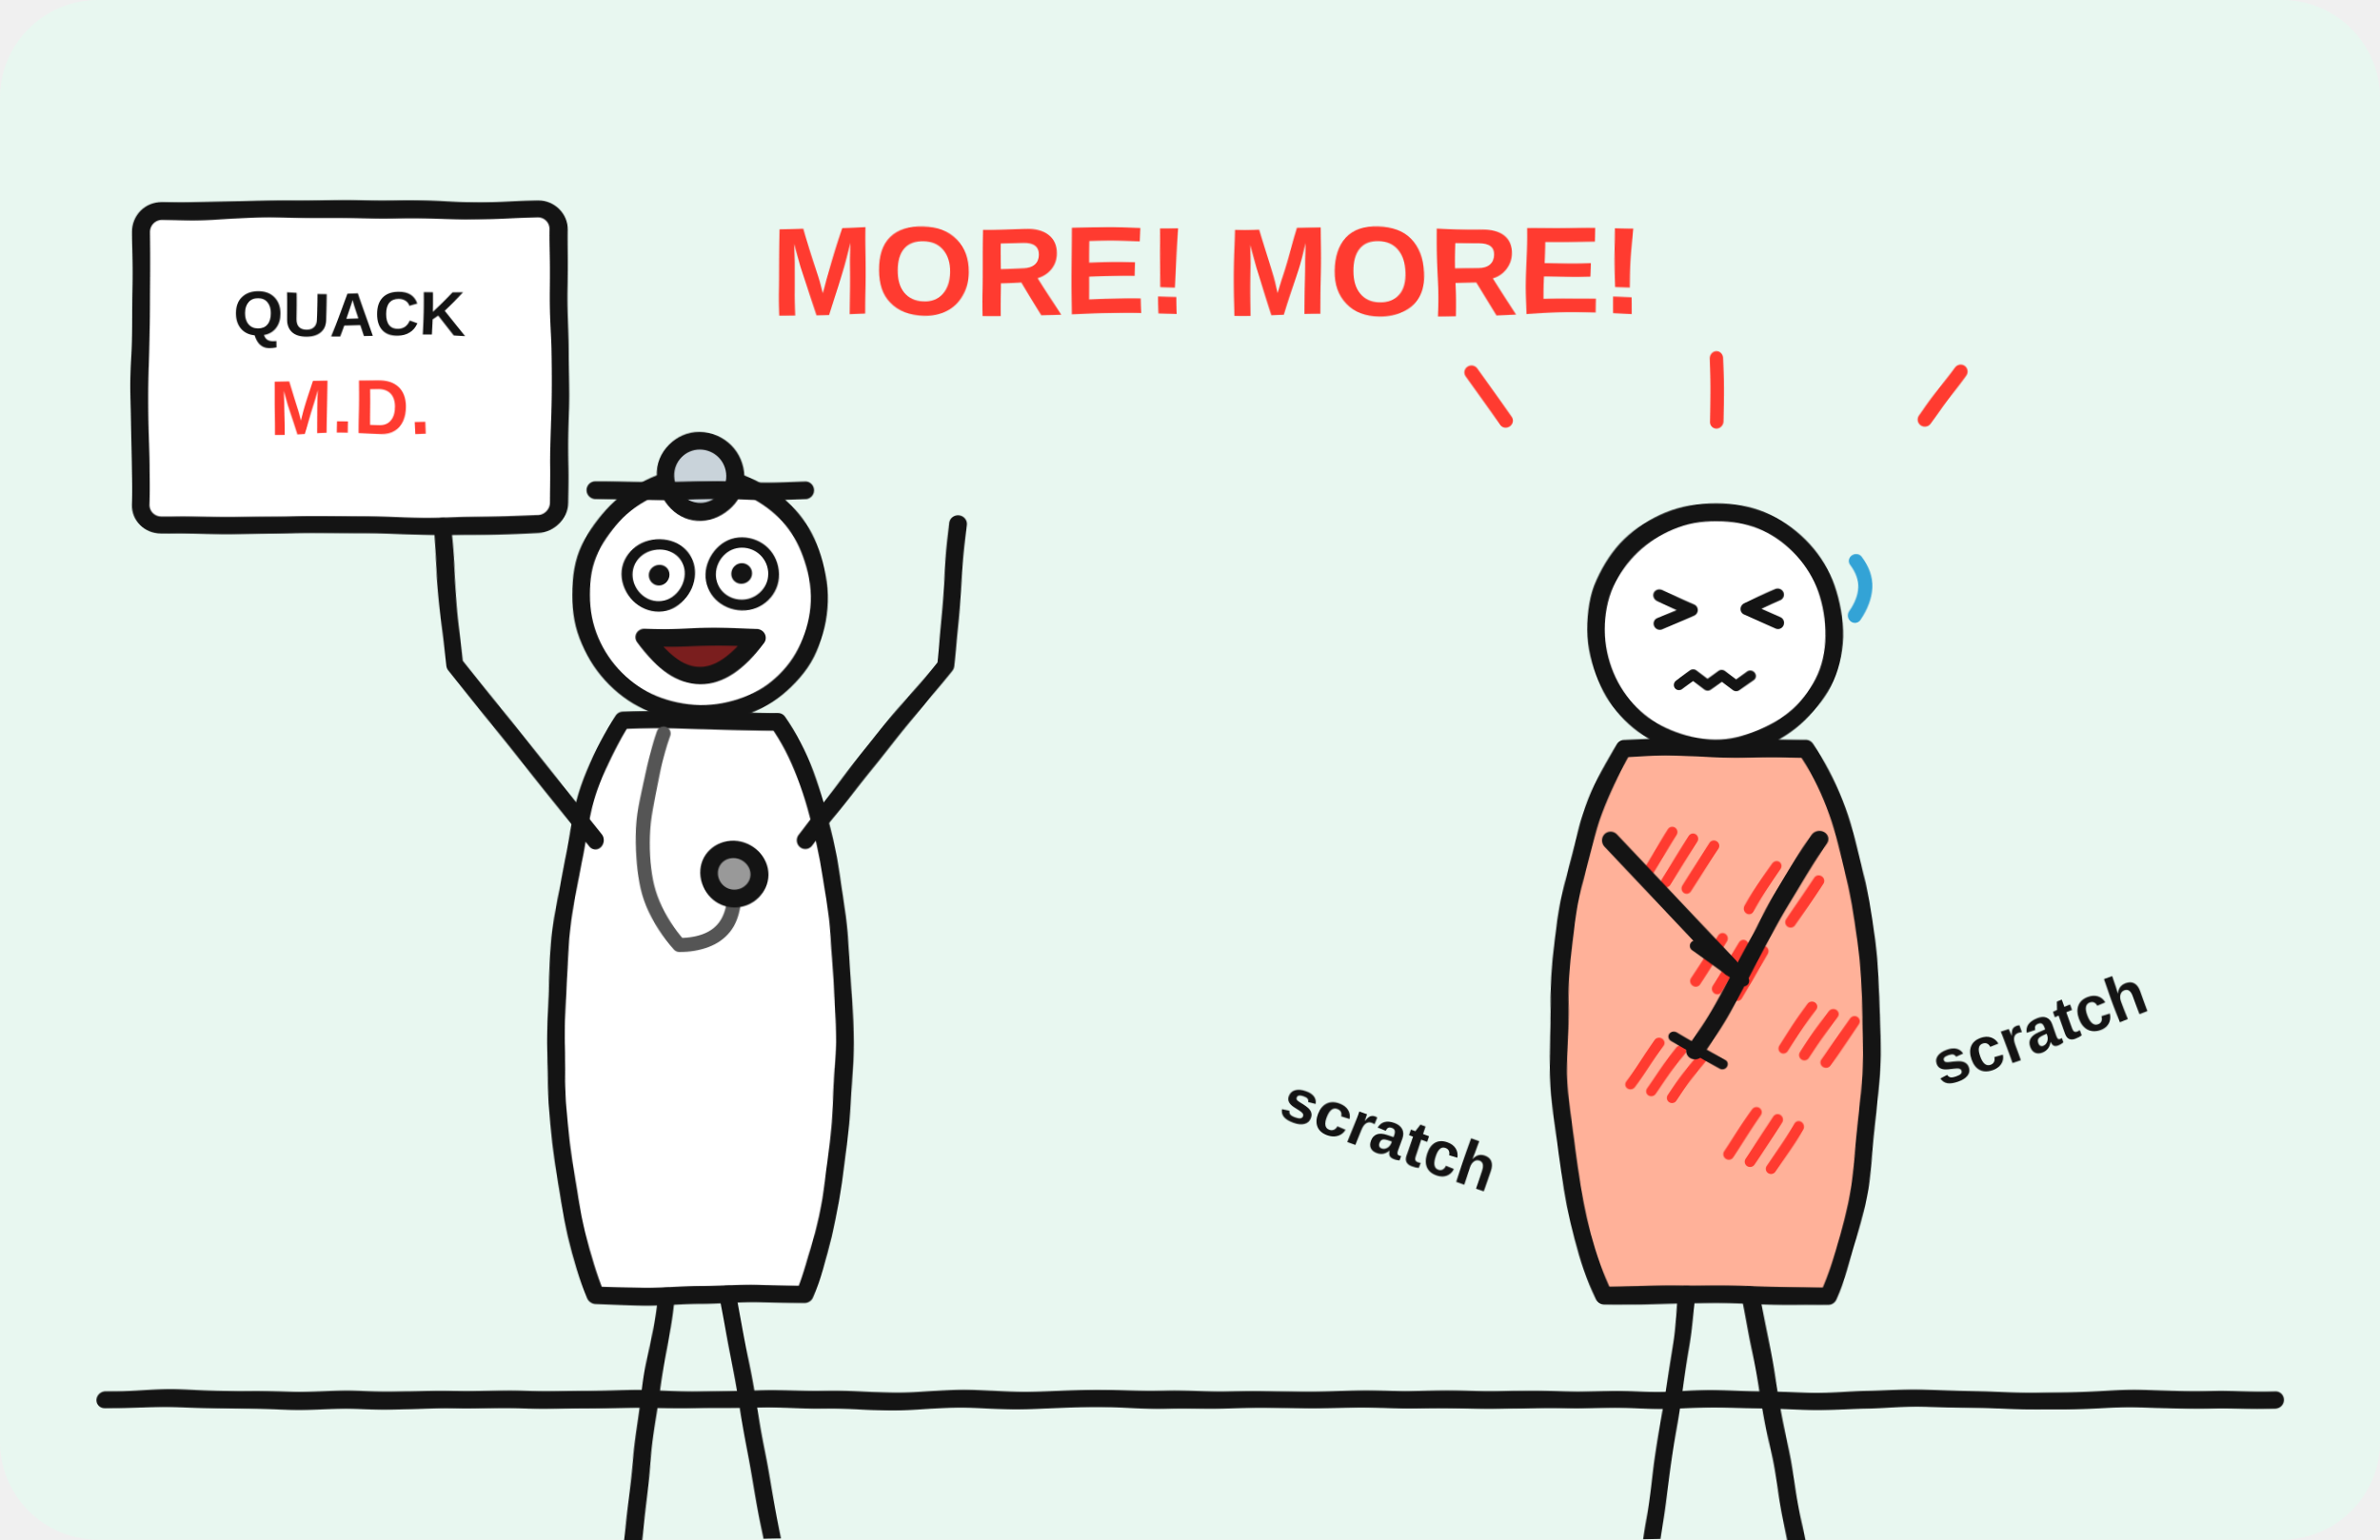
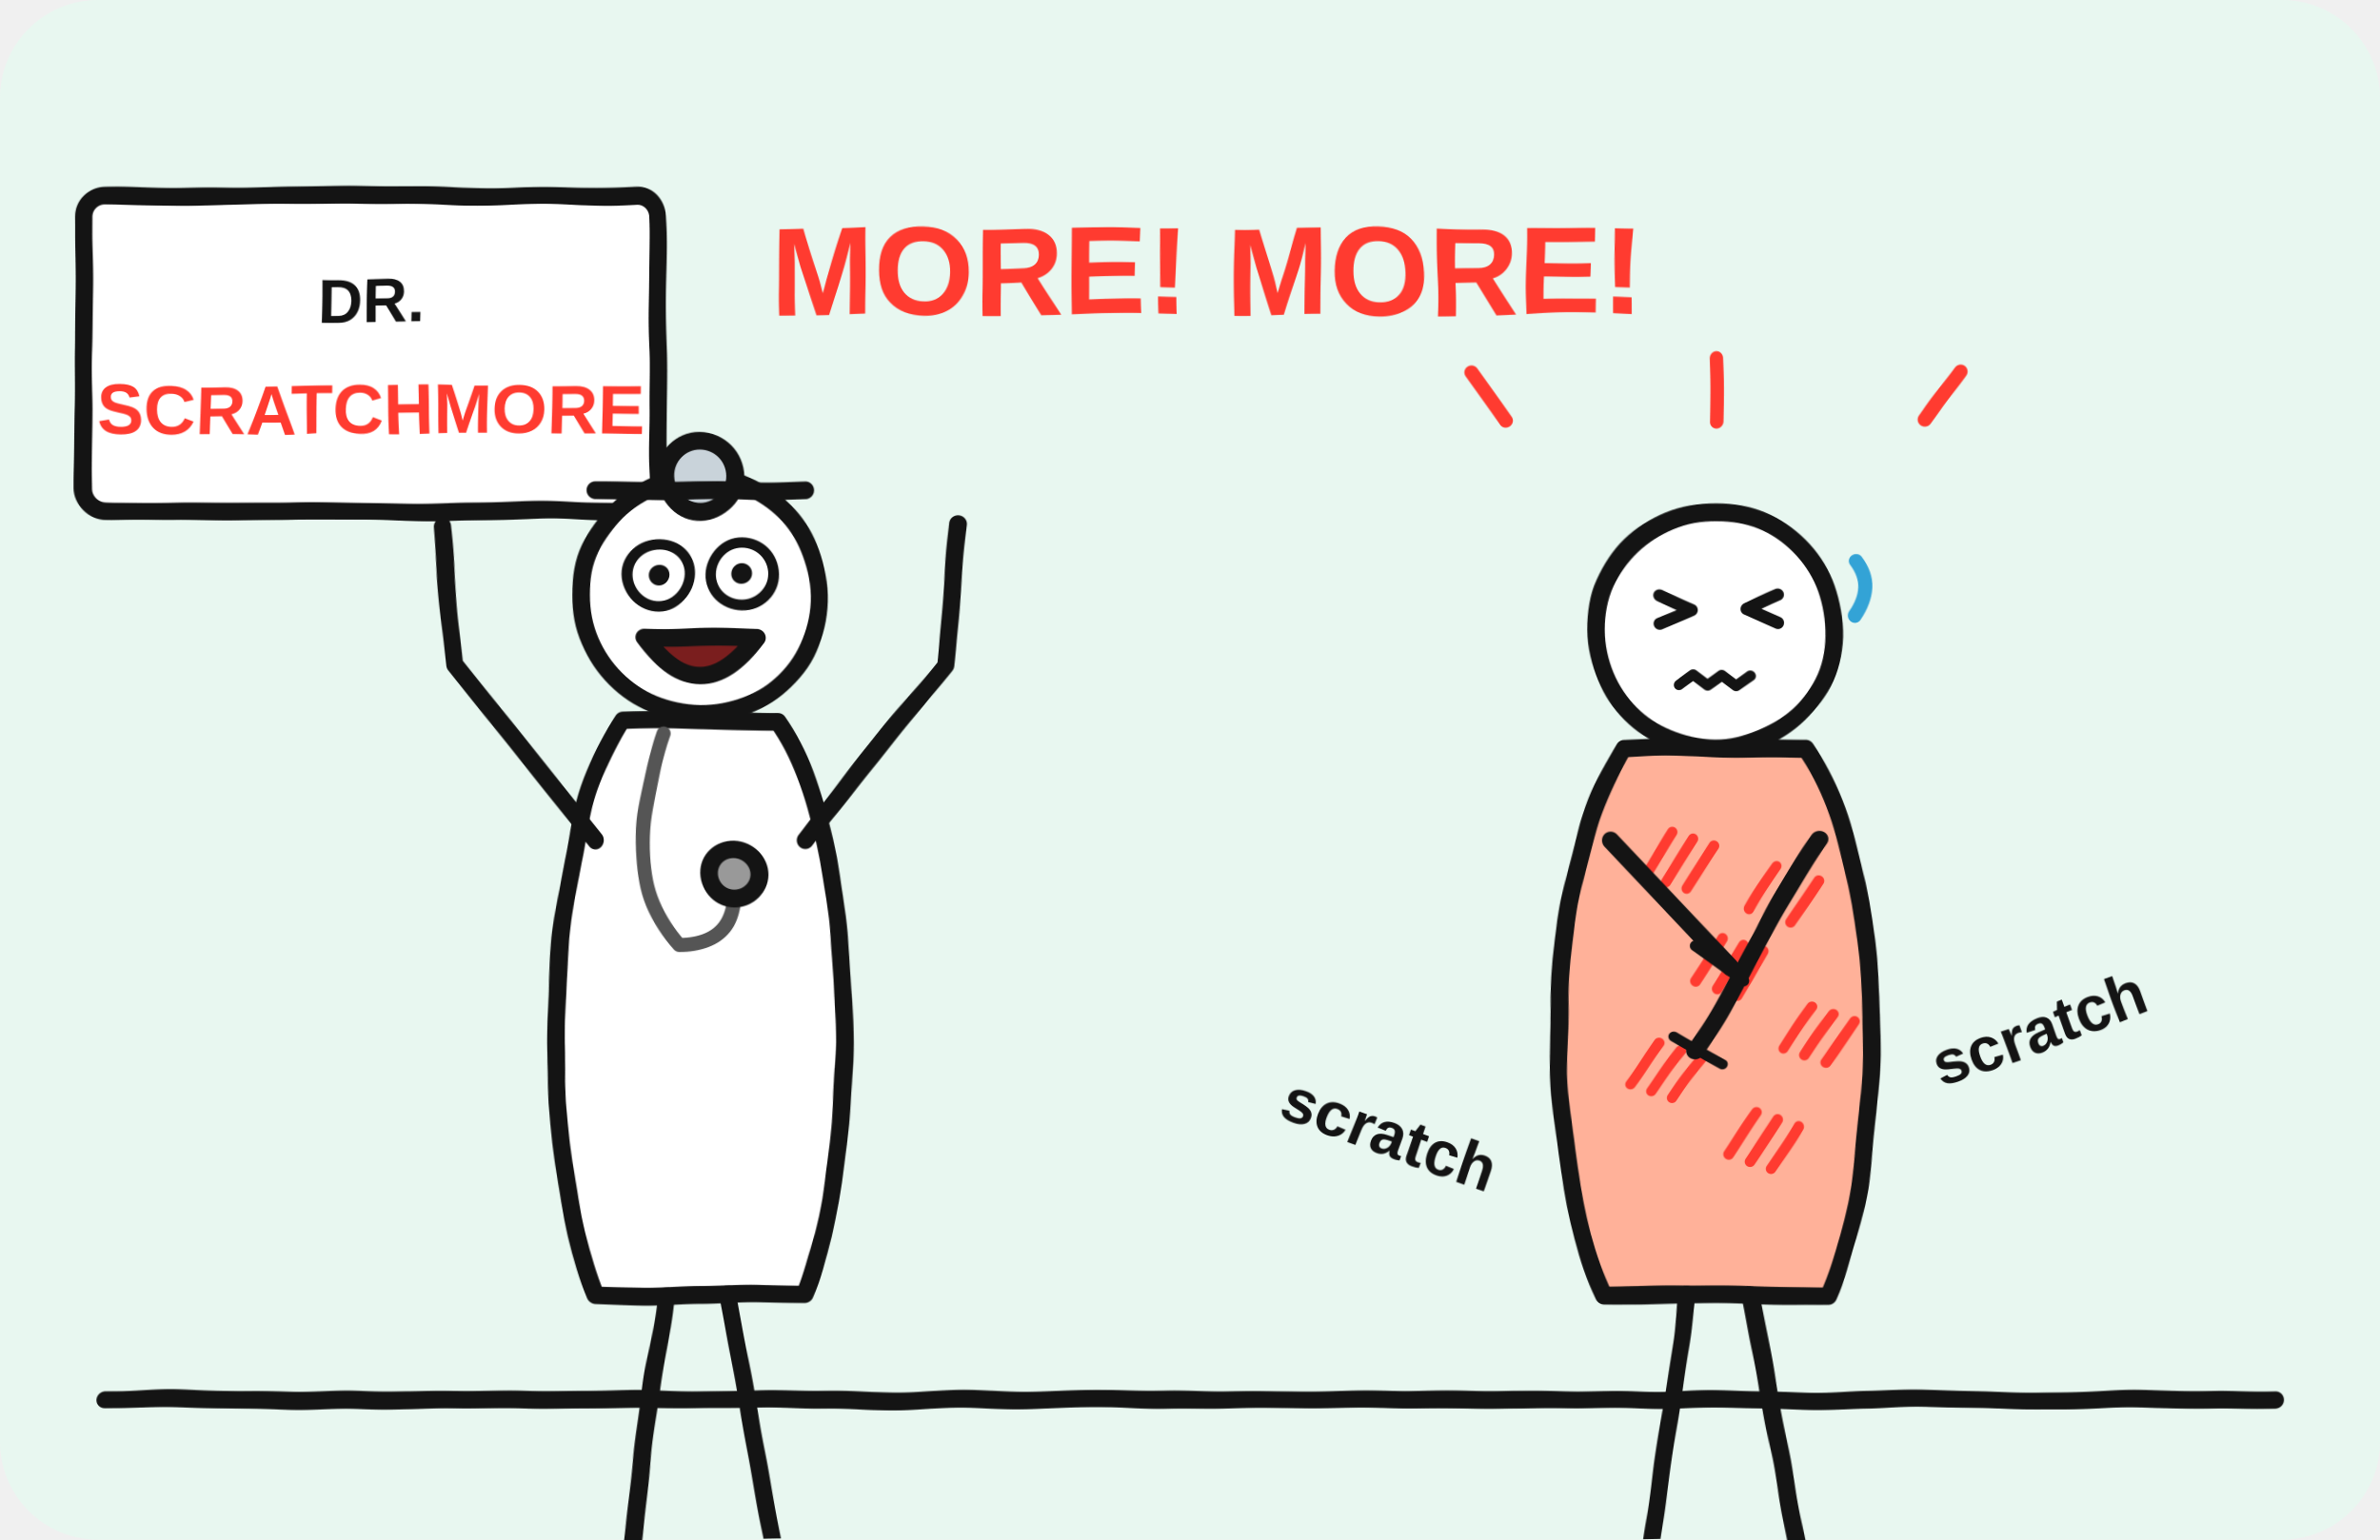
<svg xmlns="http://www.w3.org/2000/svg" viewBox="0 0 680 440" width="680" height="440">
  <defs>
    <filter id="r" x="-3%" y="-3%" width="106%" height="106%">
      <feTurbulence type="fractalNoise" baseFrequency="0.03" numOctaves="2" seed="4" />
      <feDisplacementMap in="SourceGraphic" scale="2" />
    </filter>
  </defs>
  <rect width="680" height="440" rx="28" fill="#E8F7F0" />
  <g filter="url(#r)" stroke="#141414" stroke-width="5" stroke-linecap="round" stroke-linejoin="round" fill="none">
    <line x1="30" y1="400" x2="650" y2="400" />
-     <rect x="40" y="60" width="120" height="90" rx="6" fill="#fff" />
-     <text x="100" y="96" text-anchor="middle" font-family="Arial" font-weight="bold" font-size="18" fill="#141414" stroke="none">QUACK</text>
-     <text x="100" y="124" text-anchor="middle" font-family="Arial" font-weight="bold" font-size="22" fill="#FF3B30" stroke="none">M.D.</text>
+     <rect x="24" y="56" width="164" height="90" rx="6" fill="#fff" />
+     <text x="106" y="92" text-anchor="middle" font-family="Arial" font-weight="bold" font-size="18" fill="#141414" stroke="none">DR.</text>
+     <text x="106" y="124" text-anchor="middle" font-family="Arial" font-weight="bold" font-size="20" fill="#FF3B30" stroke="none">SCRATCHMORE</text>
    <path d="M178,206 C154,240 154,330 170,370 L230,370 C246,330 246,240 222,206 Z" fill="#fff" />
    <path d="M190,210 q-14,40 4,60 q18,0 16,-20" stroke="#555" stroke-width="4" />
    <circle cx="210" cy="250" r="7" fill="#999" />
    <path d="M190,370 L178,456" />
    <path d="M208,370 L224,456" />
    <path d="M170,240 L130,190 L126,150" />
    <path d="M230,240 L270,190 L274,150" />
    <circle cx="200" cy="170" r="34" fill="#fff" />
    <circle cx="200" cy="136" r="10" fill="#C9D3DA" />
    <line x1="170" y1="140" x2="230" y2="140" stroke-width="5" />
    <circle cx="188" cy="164" r="9" fill="#fff" stroke-width="3" />
    <circle cx="212" cy="164" r="9" fill="#fff" stroke-width="3" />
    <circle cx="188" cy="164" r="3" fill="#141414" stroke="none" />
    <circle cx="212" cy="164" r="3" fill="#141414" stroke="none" />
    <path d="M184,182 q16,22 32,0 Z" fill="#7A1E1E" />
    <text x="345" y="90" text-anchor="middle" font-family="Arial" font-weight="bold" font-size="36" fill="#FF3B30" stroke="none">MORE! MORE!</text>
    <path d="M464,214 C440,250 440,330 458,370 L522,370 C540,330 540,250 516,214 Z" fill="#FFB199" />
    <path d="M470,250 l8,-12 M476,252 l8,-12 M482,254 l8,-12" stroke="#FF3B30" stroke-width="3" />
    <path d="M484,280 l8,-12 M490,282 l8,-12 M496,284 l8,-12" stroke="#FF3B30" stroke-width="3" />
    <path d="M500,260 l8,-12 M506,262 l8,-12 M512,264 l8,-12" stroke="#FF3B30" stroke-width="3" />
    <path d="M510,300 l8,-12 M516,302 l8,-12 M522,304 l8,-12" stroke="#FF3B30" stroke-width="3" />
    <path d="M466,310 l8,-12 M472,312 l8,-12 M478,314 l8,-12" stroke="#FF3B30" stroke-width="3" />
    <path d="M494,330 l8,-12 M500,332 l8,-12 M506,334 l8,-12" stroke="#FF3B30" stroke-width="3" />
    <path d="M482,370 L470,456" />
    <path d="M500,370 L516,456" />
    <path d="M460,240 L494,276" />
    <path d="M520,240 L484,300" />
    <path d="M484,270 l14,10 M478,296 l14,8" stroke-width="3" />
    <circle cx="490" cy="180" r="34" fill="#fff" />
    <path d="M474,170 l9,4 l-9,4" stroke-width="3.5" />
    <path d="M508,170 l-9,4 l9,4" stroke-width="3.5" />
    <path d="M480,196 l4,-3 l4,3 l4,-3 l4,3 l4,-3" stroke-width="3" />
    <path d="M530,160 q6,8 0,16" stroke="#33A3D6" stroke-width="4" />
    <text x="585" y="300" text-anchor="middle" font-family="Arial" font-weight="bold" font-size="18" fill="#141414" stroke="none" transform="rotate(-20 585 300)">scratch</text>
    <text x="395" y="330" text-anchor="middle" font-family="Arial" font-weight="bold" font-size="18" fill="#141414" stroke="none" transform="rotate(20 395 330)">scratch</text>
    <path d="M430,120 l-10,-14 M550,120 l10,-14 M490,120 l0,-18" stroke="#FF3B30" stroke-width="4" />
  </g>
</svg>
